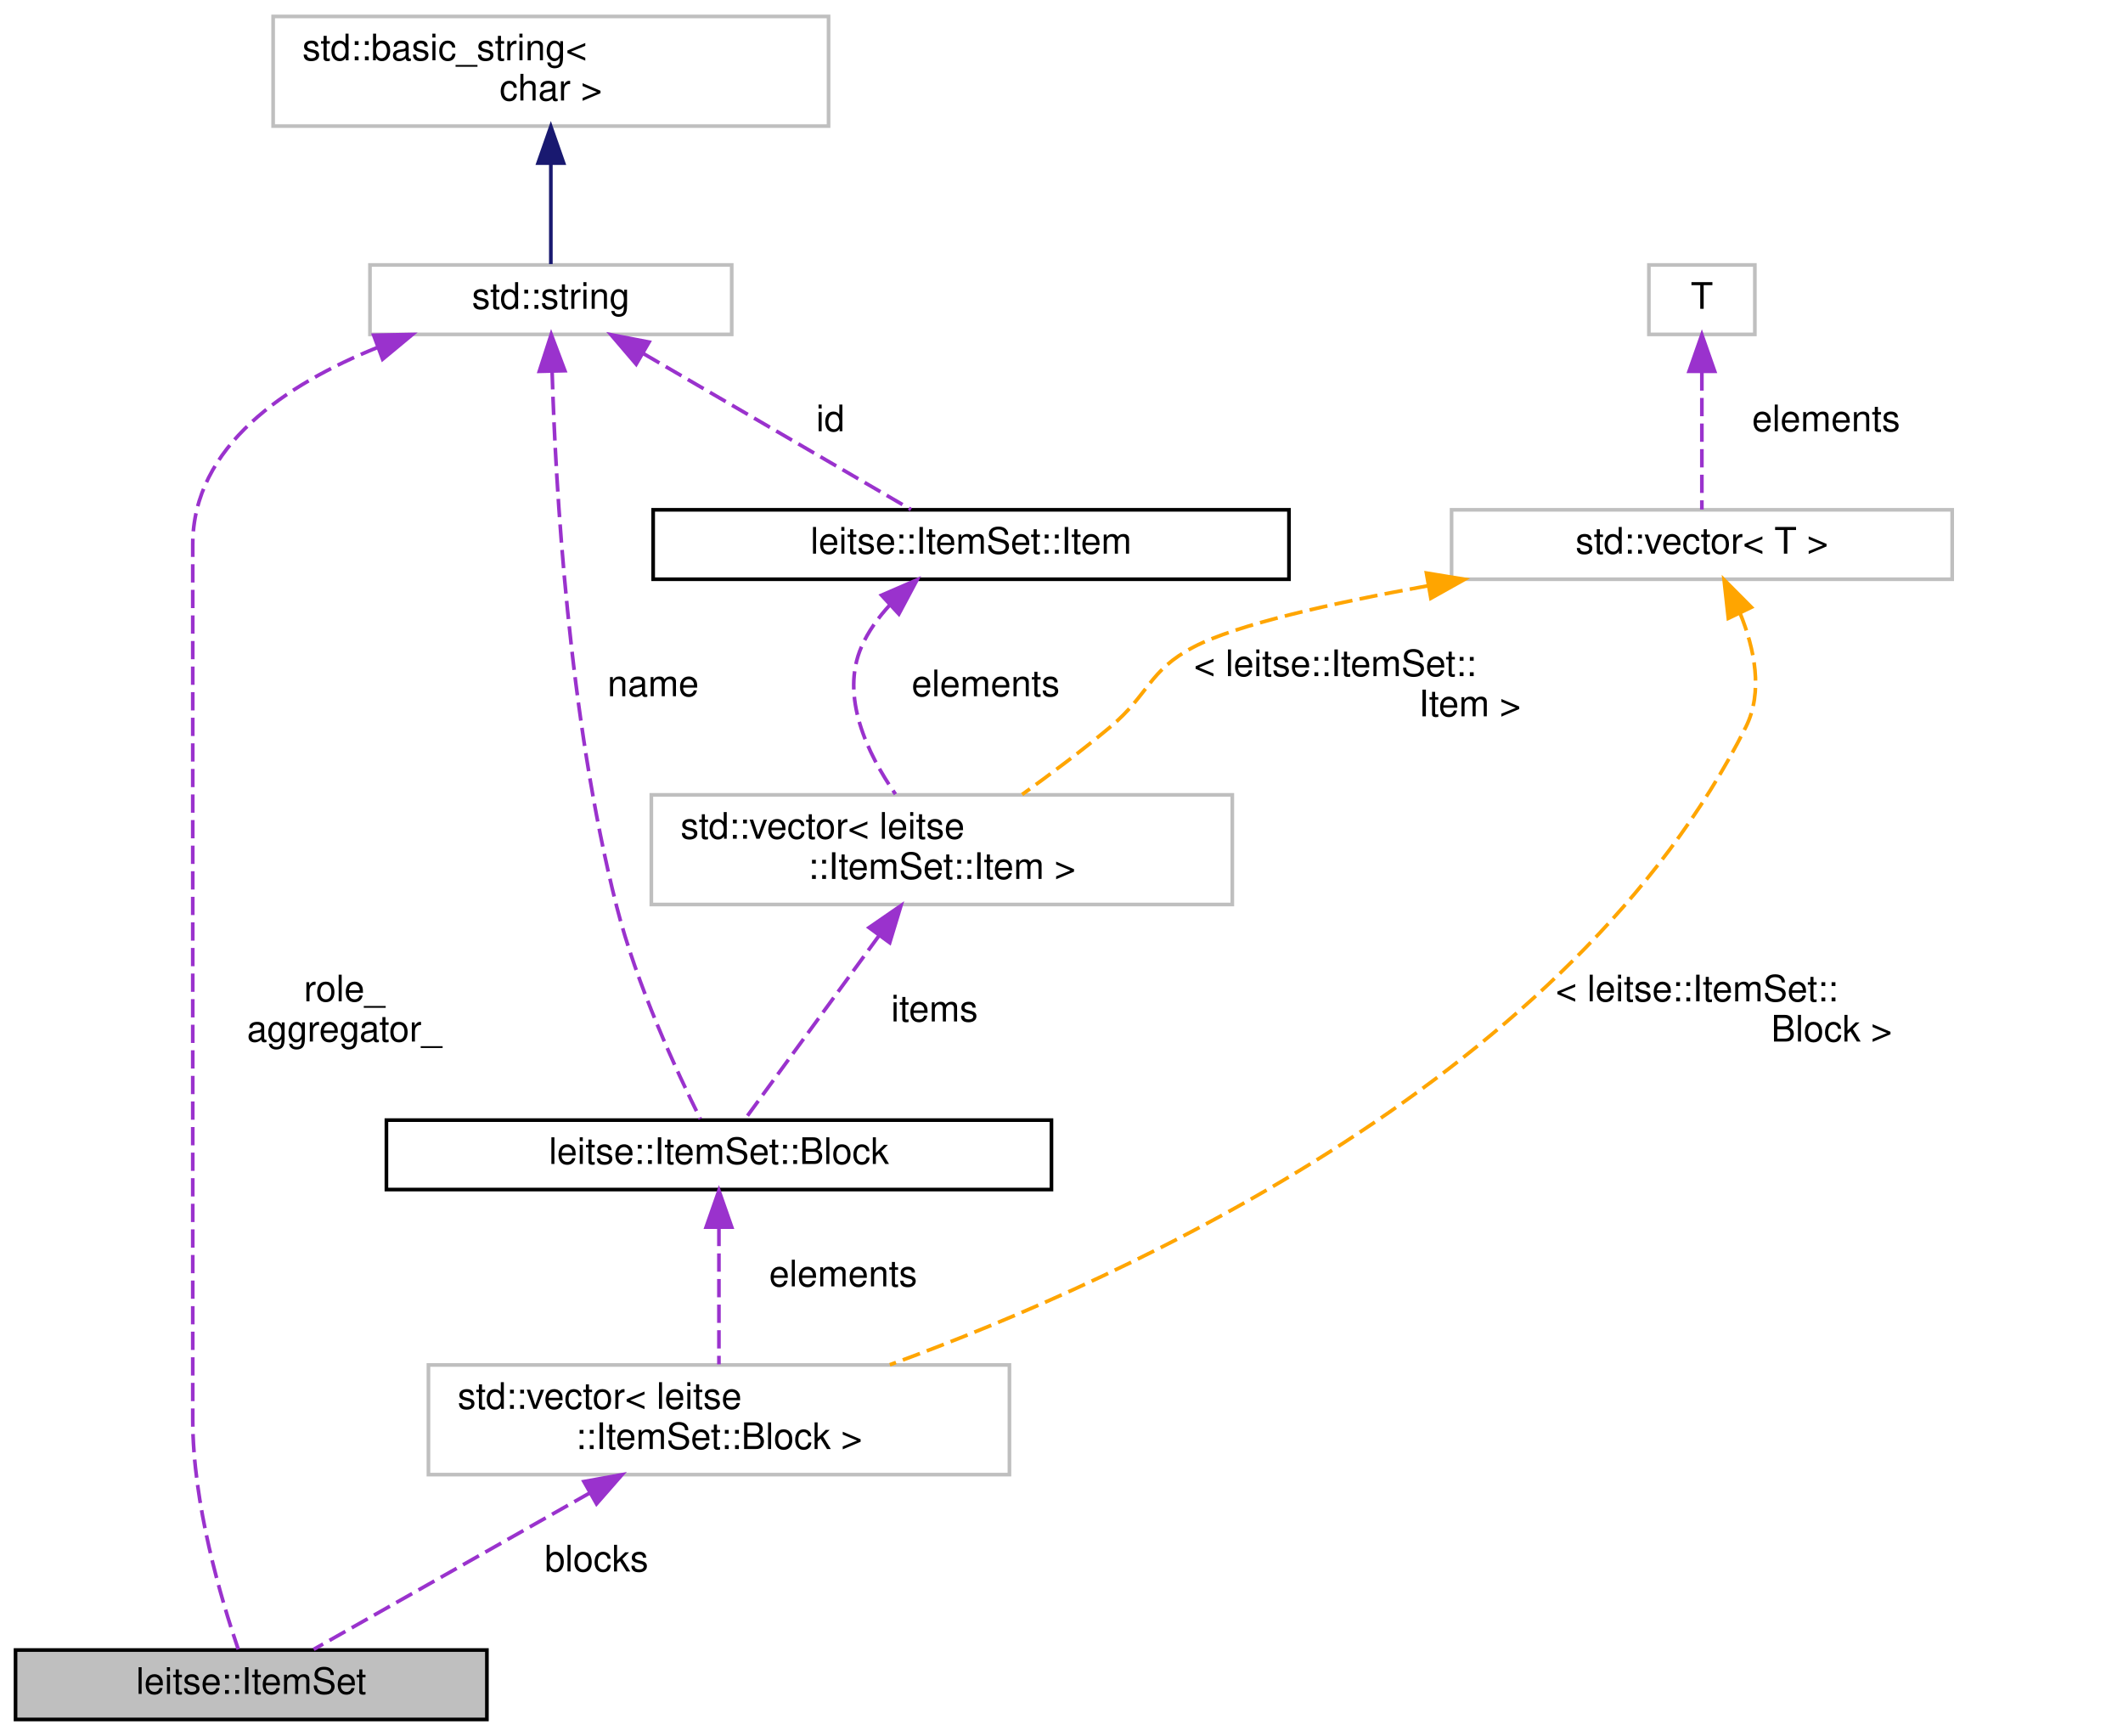
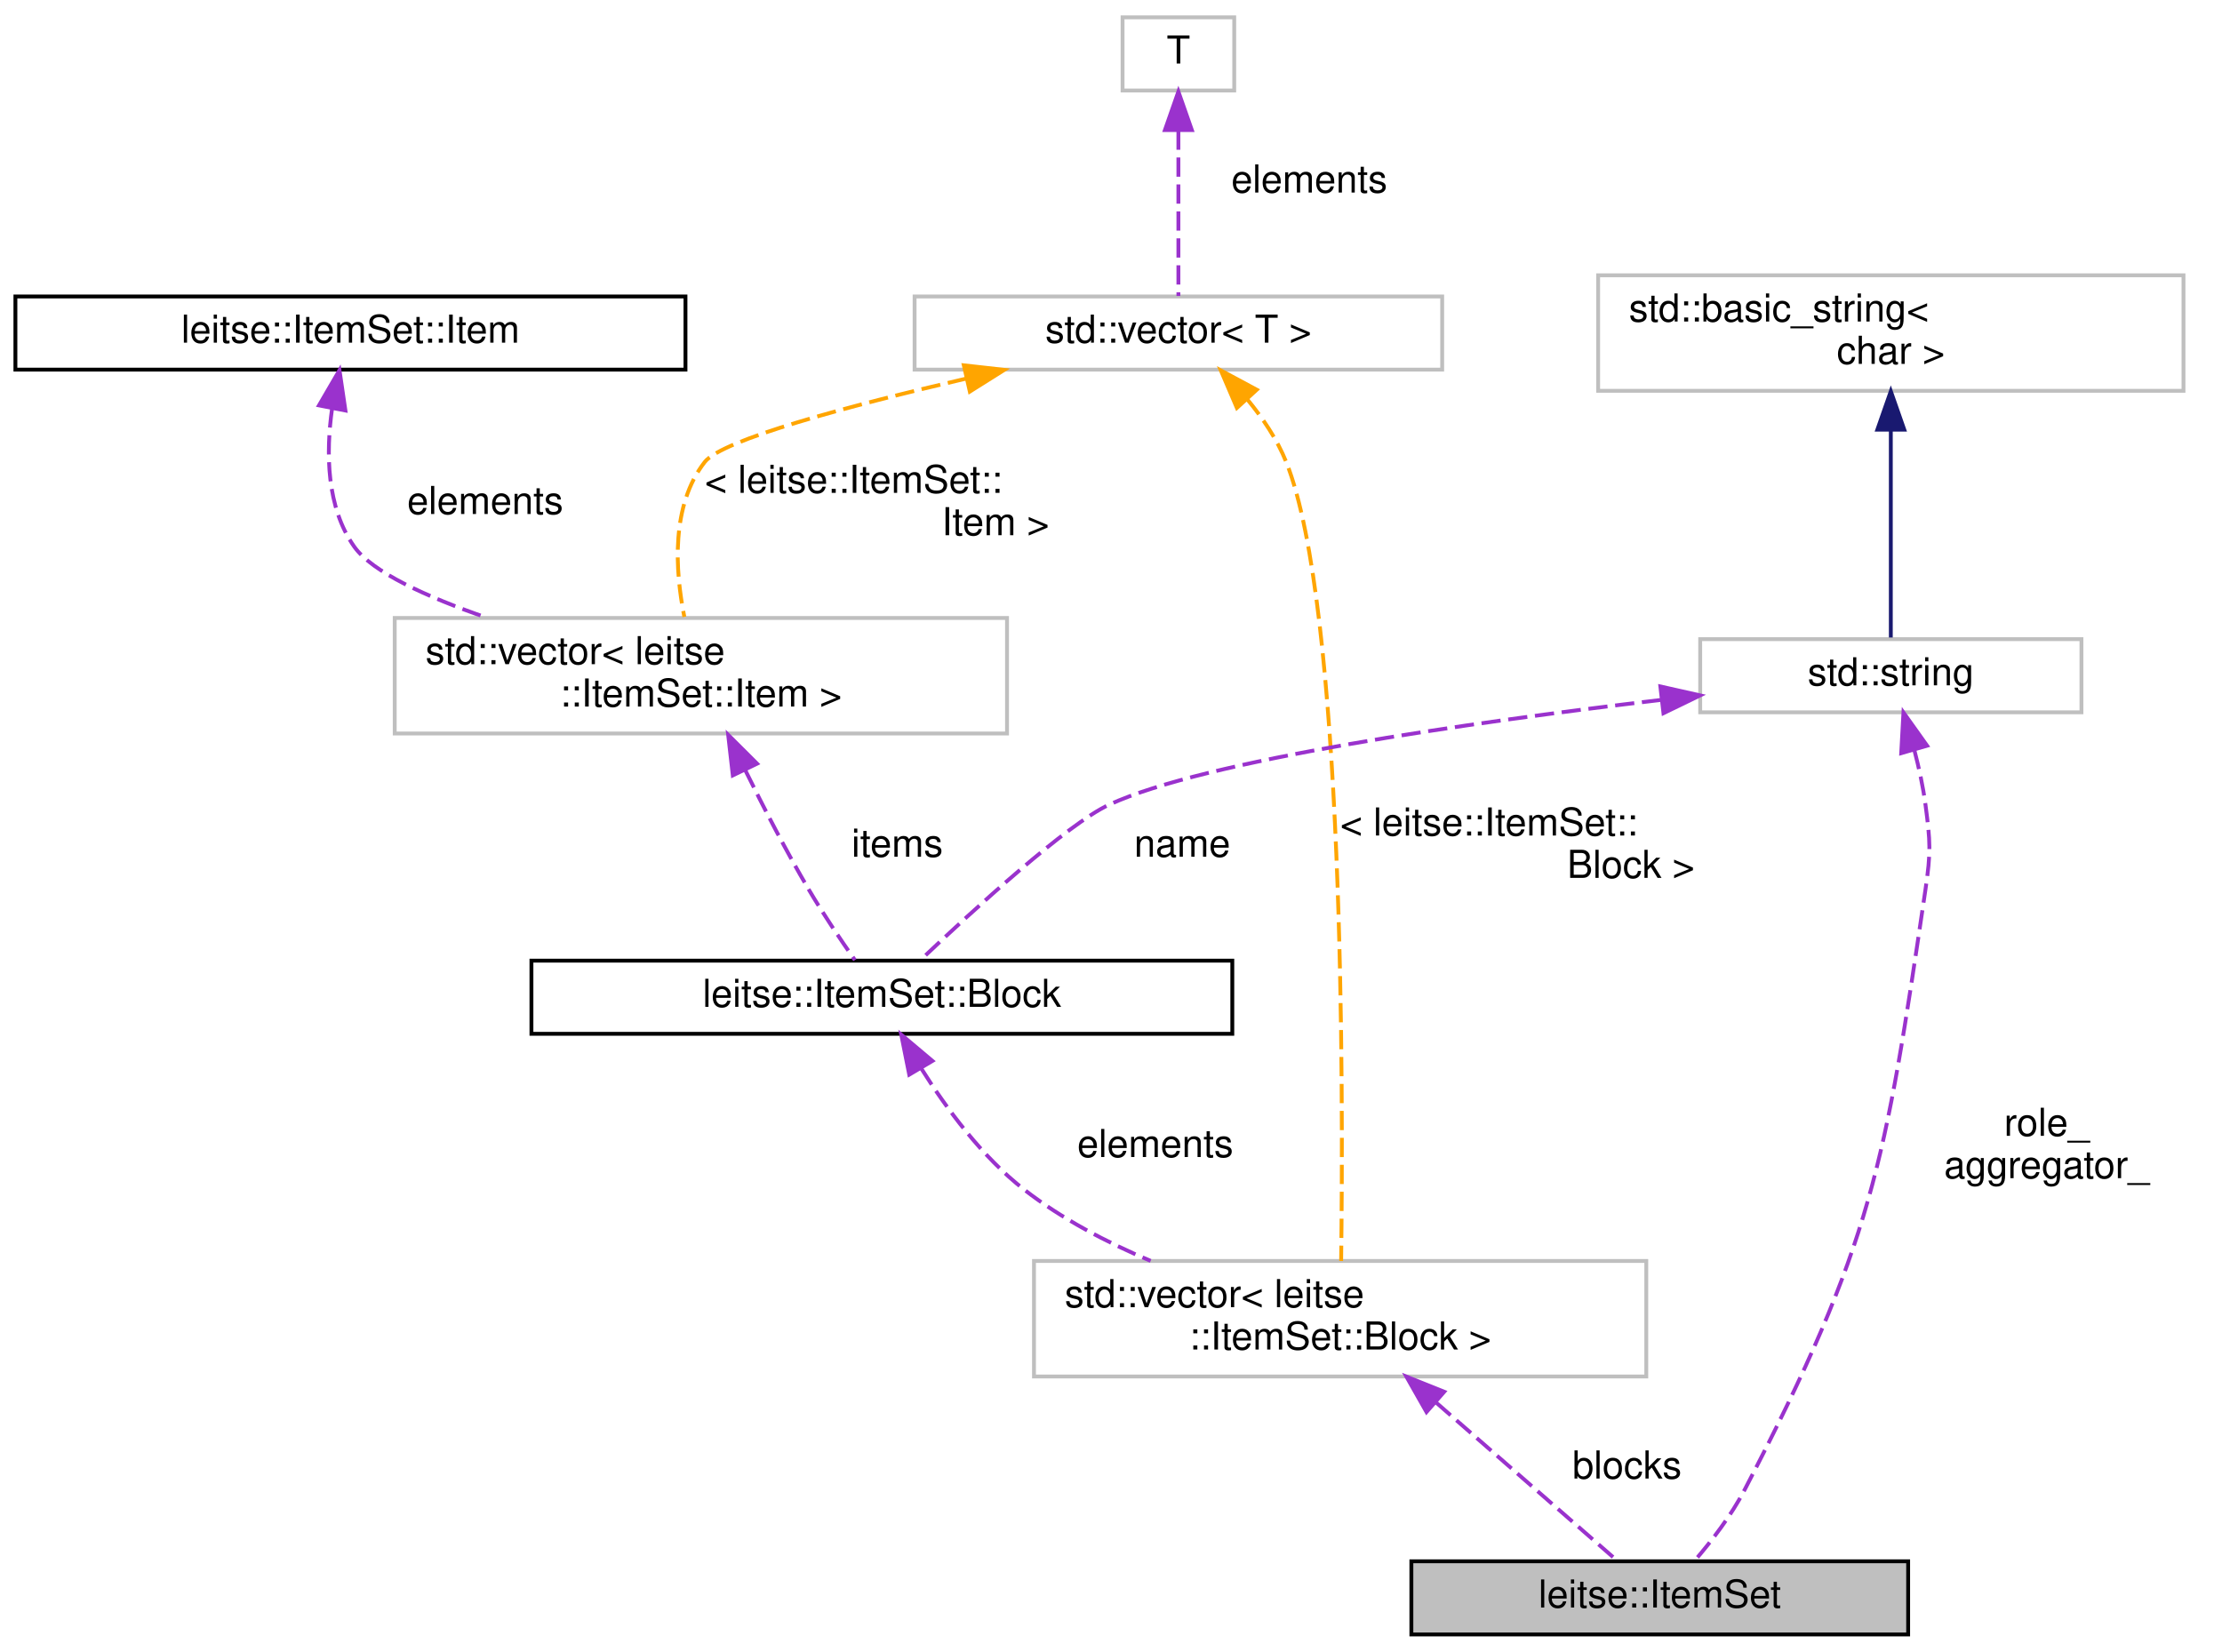
- <svg xmlns="http://www.w3.org/2000/svg" xmlns:xlink="http://www.w3.org/1999/xlink" width="581pt" height="475pt" viewBox="0.00 0.00 580.50 475.00">
-   <g id="graph0" class="graph" transform="scale(1 1) rotate(0) translate(4 471)">
+ <svg xmlns="http://www.w3.org/2000/svg" xmlns:xlink="http://www.w3.org/1999/xlink" width="577pt" height="429pt" viewBox="0.00 0.00 577.00 429.00">
+   <g id="graph0" class="graph" transform="scale(1 1) rotate(0) translate(4 425)">
    <g id="node1" class="node">
      <g id="a_node1">
        <a xlink:title=" ">
-           <polygon fill="#bfbfbf" stroke="#000000" points="0,-.5 0,-19.5 129,-19.5 129,-.5 0,-.5" />
-           <text text-anchor="middle" x="64.5" y="-7.5" font-family="Helvetica,sans-Serif" font-size="10.00" fill="#000000">leitse::ItemSet</text>
+           <polygon fill="#bfbfbf" stroke="#000000" points="362.5,-.5 362.5,-19.5 491.5,-19.5 491.5,-.5 362.5,-.5" />
+           <text text-anchor="middle" x="427" y="-7.5" font-family="Helvetica,sans-Serif" font-size="10.00" fill="#000000">leitse::ItemSet</text>
        </a>
      </g>
    </g>
    <g id="node2" class="node">
      <g id="a_node2">
        <a xlink:title=" ">
-           <polygon fill="none" stroke="#bfbfbf" points="113,-67.5 113,-97.5 272,-97.5 272,-67.5 113,-67.5" />
-           <text text-anchor="start" x="121" y="-85.5" font-family="Helvetica,sans-Serif" font-size="10.00" fill="#000000">std::vector&lt; leitse</text>
-           <text text-anchor="middle" x="192.5" y="-74.5" font-family="Helvetica,sans-Serif" font-size="10.00" fill="#000000">::ItemSet::Block &gt;</text>
+           <polygon fill="none" stroke="#bfbfbf" points="264.5,-67.5 264.5,-97.5 423.5,-97.5 423.5,-67.5 264.5,-67.5" />
+           <text text-anchor="start" x="272.5" y="-85.5" font-family="Helvetica,sans-Serif" font-size="10.00" fill="#000000">std::vector&lt; leitse</text>
+           <text text-anchor="middle" x="344" y="-74.5" font-family="Helvetica,sans-Serif" font-size="10.00" fill="#000000">::ItemSet::Block &gt;</text>
        </a>
      </g>
    </g>
    <g id="edge1" class="edge">
-       <path fill="none" stroke="#9a32cd" stroke-dasharray="5,2" d="M157.267,-62.544C132.642,-48.596 100.842,-30.584 81.595,-19.683" />
-       <polygon fill="#9a32cd" stroke="#9a32cd" points="155.552,-65.595 165.978,-67.478 159.002,-59.504 155.552,-65.595" />
-       <text text-anchor="middle" x="159" y="-41" font-family="Helvetica,sans-Serif" font-size="10.00" fill="#000000"> blocks</text>
+       <path fill="none" stroke="#9a32cd" stroke-dasharray="5,2" d="M368.926,-60.727C384.462,-47.157 403.707,-30.347 415.671,-19.896" />
+       <polygon fill="#9a32cd" stroke="#9a32cd" points="366.426,-58.263 361.198,-67.478 371.032,-63.535 366.426,-58.263" />
+       <text text-anchor="middle" x="418.5" y="-41" font-family="Helvetica,sans-Serif" font-size="10.00" fill="#000000"> blocks</text>
    </g>
    <g id="node3" class="node">
      <g id="a_node3">
        <a xlink:href="structleitse_1_1_item_set_1_1_block.html" target="_top" xlink:title=" ">
-           <polygon fill="none" stroke="#000000" points="101.5,-145.5 101.5,-164.5 283.5,-164.5 283.5,-145.5 101.5,-145.5" />
-           <text text-anchor="middle" x="192.5" y="-152.5" font-family="Helvetica,sans-Serif" font-size="10.00" fill="#000000">leitse::ItemSet::Block</text>
+           <polygon fill="none" stroke="#000000" points="134,-156.5 134,-175.5 316,-175.5 316,-156.5 134,-156.5" />
+           <text text-anchor="middle" x="225" y="-163.5" font-family="Helvetica,sans-Serif" font-size="10.00" fill="#000000">leitse::ItemSet::Block</text>
        </a>
      </g>
    </g>
    <g id="edge2" class="edge">
-       <path fill="none" stroke="#9a32cd" stroke-dasharray="5,2" d="M192.5,-135.018C192.5,-123.216 192.5,-108.513 192.5,-97.668" />
-       <polygon fill="#9a32cd" stroke="#9a32cd" points="189,-135.222 192.5,-145.222 196,-135.222 189,-135.222" />
-       <text text-anchor="middle" x="226.5" y="-119" font-family="Helvetica,sans-Serif" font-size="10.00" fill="#000000"> elements</text>
+       <path fill="none" stroke="#9a32cd" stroke-dasharray="5,2" d="M235.22,-147.514C241.747,-137.106 251.034,-124.525 262,-116 271.713,-108.449 283.363,-102.347 294.791,-97.524" />
+       <polygon fill="#9a32cd" stroke="#9a32cd" points="232.111,-145.895 230.033,-156.284 238.136,-149.459 232.111,-145.895" />
+       <text text-anchor="middle" x="296" y="-124.5" font-family="Helvetica,sans-Serif" font-size="10.00" fill="#000000"> elements</text>
    </g>
    <g id="node4" class="node">
      <g id="a_node4">
        <a xlink:title=" ">
-           <polygon fill="none" stroke="#bfbfbf" points="174,-223.5 174,-253.5 333,-253.5 333,-223.5 174,-223.5" />
-           <text text-anchor="start" x="182" y="-241.5" font-family="Helvetica,sans-Serif" font-size="10.00" fill="#000000">std::vector&lt; leitse</text>
-           <text text-anchor="middle" x="253.5" y="-230.5" font-family="Helvetica,sans-Serif" font-size="10.00" fill="#000000">::ItemSet::Item &gt;</text>
+           <polygon fill="none" stroke="#bfbfbf" points="98.5,-234.5 98.5,-264.5 257.5,-264.5 257.5,-234.5 98.5,-234.5" />
+           <text text-anchor="start" x="106.5" y="-252.5" font-family="Helvetica,sans-Serif" font-size="10.00" fill="#000000">std::vector&lt; leitse</text>
+           <text text-anchor="middle" x="178" y="-241.5" font-family="Helvetica,sans-Serif" font-size="10.00" fill="#000000">::ItemSet::Item &gt;</text>
        </a>
      </g>
    </g>
    <g id="edge3" class="edge">
-       <path fill="none" stroke="#9a32cd" stroke-dasharray="5,2" d="M236.304,-214.961C224.094,-198.247 208.345,-176.69 199.442,-164.502" />
-       <polygon fill="#9a32cd" stroke="#9a32cd" points="233.587,-217.175 242.312,-223.185 239.239,-213.045 233.587,-217.175" />
-       <text text-anchor="middle" x="251.5" y="-191.5" font-family="Helvetica,sans-Serif" font-size="10.00" fill="#000000"> items</text>
+       <path fill="none" stroke="#9a32cd" stroke-dasharray="5,2" d="M189.532,-224.96C194.348,-215.176 200.173,-203.907 206,-194 209.693,-187.721 214.267,-180.956 218.001,-175.648" />
+       <polygon fill="#9a32cd" stroke="#9a32cd" points="186.294,-223.617 185.09,-234.143 192.595,-226.665 186.294,-223.617" />
+       <text text-anchor="middle" x="229" y="-202.5" font-family="Helvetica,sans-Serif" font-size="10.00" fill="#000000"> items</text>
    </g>
    <g id="node5" class="node">
      <g id="a_node5">
        <a xlink:href="structleitse_1_1_item_set_1_1_item.html" target="_top" xlink:title=" ">
-           <polygon fill="none" stroke="#000000" points="174.5,-312.5 174.5,-331.5 348.5,-331.5 348.5,-312.5 174.5,-312.5" />
-           <text text-anchor="middle" x="261.5" y="-319.5" font-family="Helvetica,sans-Serif" font-size="10.00" fill="#000000">leitse::ItemSet::Item</text>
+           <polygon fill="none" stroke="#000000" points="0,-329 0,-348 174,-348 174,-329 0,-329" />
+           <text text-anchor="middle" x="87" y="-336" font-family="Helvetica,sans-Serif" font-size="10.00" fill="#000000">leitse::ItemSet::Item</text>
        </a>
      </g>
    </g>
    <g id="edge4" class="edge">
-       <path fill="none" stroke="#9a32cd" stroke-dasharray="5,2" d="M239.365,-305.551C236.166,-302.113 233.339,-298.231 231.5,-294 225.634,-280.501 233.045,-264.902 240.808,-253.685" />
-       <polygon fill="#9a32cd" stroke="#9a32cd" points="236.997,-308.129 246.721,-312.335 241.743,-302.983 236.997,-308.129" />
-       <text text-anchor="middle" x="265.5" y="-280.5" font-family="Helvetica,sans-Serif" font-size="10.00" fill="#000000"> elements</text>
+       <path fill="none" stroke="#9a32cd" stroke-dasharray="5,2" d="M82.239,-318.921C80.614,-307.451 80.74,-293.251 88,-283 92.674,-276.401 106.727,-269.994 122.38,-264.579" />
+       <polygon fill="#9a32cd" stroke="#9a32cd" points="78.826,-319.709 84.158,-328.864 85.699,-318.382 78.826,-319.709" />
+       <text text-anchor="middle" x="122" y="-291.5" font-family="Helvetica,sans-Serif" font-size="10.00" fill="#000000"> elements</text>
    </g>
    <g id="node6" class="node">
      <g id="a_node6">
        <a xlink:title="STL class.">
-           <polygon fill="none" stroke="#bfbfbf" points="97,-379.5 97,-398.5 196,-398.5 196,-379.5 97,-379.5" />
-           <text text-anchor="middle" x="146.5" y="-386.5" font-family="Helvetica,sans-Serif" font-size="10.00" fill="#000000">std::string</text>
+           <polygon fill="none" stroke="#bfbfbf" points="233.5,-329 233.5,-348 370.5,-348 370.5,-329 233.5,-329" />
+           <text text-anchor="middle" x="302" y="-336" font-family="Helvetica,sans-Serif" font-size="10.00" fill="#000000">std::vector&lt; T &gt;</text>
        </a>
      </g>
    </g>
-     <g id="edge11" class="edge">
-       <path fill="none" stroke="#9a32cd" stroke-dasharray="5,2" d="M99.102,-375.941C74.08,-365.857 48.5,-348.956 48.5,-322 48.5,-322 48.5,-322 48.5,-82.5 48.5,-59.556 56.235,-33.468 60.949,-19.7" />
-       <polygon fill="#9a32cd" stroke="#9a32cd" points="98.018,-379.271 108.611,-379.478 100.459,-372.711 98.018,-379.271" />
-       <text text-anchor="middle" x="90" y="-197" font-family="Helvetica,sans-Serif" font-size="10.00" fill="#000000"> role_</text>
-       <text text-anchor="middle" x="90" y="-186" font-family="Helvetica,sans-Serif" font-size="10.00" fill="#000000">aggregator_</text>
-     </g>
    <g id="edge9" class="edge">
-       <path fill="none" stroke="#9a32cd" stroke-dasharray="5,2" d="M146.842,-369.443C147.785,-338.078 151.314,-274.791 164.5,-223 169.981,-201.472 180.947,-177.794 187.409,-164.834" />
-       <polygon fill="#9a32cd" stroke="#9a32cd" points="143.342,-369.392 146.599,-379.474 150.34,-369.562 143.342,-369.392" />
-       <text text-anchor="middle" x="174.5" y="-280.5" font-family="Helvetica,sans-Serif" font-size="10.00" fill="#000000"> name</text>
+       <path fill="none" stroke="#ffa500" stroke-dasharray="5,2" d="M319.844,-321.337C323.881,-316.457 327.661,-310.863 330,-305 345.092,-267.162 344.83,-141.113 344.261,-97.502" />
+       <polygon fill="#ffa500" stroke="#ffa500" points="317.188,-319.054 313.019,-328.794 322.352,-323.781 317.188,-319.054" />
+       <text text-anchor="start" x="344" y="-208" font-family="Helvetica,sans-Serif" font-size="10.00" fill="#000000"> &lt; leitse::ItemSet::</text>
+       <text text-anchor="middle" x="419.5" y="-197" font-family="Helvetica,sans-Serif" font-size="10.00" fill="#000000">Block &gt;</text>
    </g>
    <g id="edge5" class="edge">
-       <path fill="none" stroke="#9a32cd" stroke-dasharray="5,2" d="M171.884,-374.211C194.172,-361.226 225.939,-342.718 245.054,-331.582" />
-       <polygon fill="#9a32cd" stroke="#9a32cd" points="169.855,-371.342 162.977,-379.401 173.379,-377.391 169.855,-371.342" />
-       <text text-anchor="middle" x="223" y="-353" font-family="Helvetica,sans-Serif" font-size="10.00" fill="#000000"> id</text>
+       <path fill="none" stroke="#ffa500" stroke-dasharray="5,2" d="M246.986,-326.695C216.367,-319.575 183.508,-310.791 179,-305 170.239,-293.745 171.274,-276.954 173.706,-264.79" />
+       <polygon fill="#ffa500" stroke="#ffa500" points="246.281,-330.124 256.81,-328.943 247.842,-323.301 246.281,-330.124" />
+       <text text-anchor="start" x="179" y="-297" font-family="Helvetica,sans-Serif" font-size="10.00" fill="#000000"> &lt; leitse::ItemSet::</text>
+       <text text-anchor="middle" x="254.5" y="-286" font-family="Helvetica,sans-Serif" font-size="10.00" fill="#000000">Item &gt;</text>
    </g>
    <g id="node7" class="node">
      <g id="a_node7">
-         <a xlink:title="STL class.">
-           <polygon fill="none" stroke="#bfbfbf" points="70.5,-436.5 70.5,-466.5 222.5,-466.5 222.5,-436.5 70.5,-436.5" />
-           <text text-anchor="start" x="78.5" y="-454.5" font-family="Helvetica,sans-Serif" font-size="10.00" fill="#000000">std::basic_string&lt;</text>
-           <text text-anchor="middle" x="146.5" y="-443.5" font-family="Helvetica,sans-Serif" font-size="10.00" fill="#000000"> char &gt;</text>
+         <a xlink:title=" ">
+           <polygon fill="none" stroke="#bfbfbf" points="287.5,-401.5 287.5,-420.5 316.5,-420.5 316.5,-401.5 287.5,-401.5" />
+           <text text-anchor="middle" x="302" y="-408.5" font-family="Helvetica,sans-Serif" font-size="10.00" fill="#000000">T</text>
        </a>
      </g>
    </g>
    <g id="edge6" class="edge">
-       <path fill="none" stroke="#191970" d="M146.5,-426.35C146.5,-416.648 146.5,-406.13 146.5,-398.736" />
-       <polygon fill="#191970" stroke="#191970" points="143,-426.37 146.5,-436.37 150,-426.37 143,-426.37" />
+       <path fill="none" stroke="#9a32cd" stroke-dasharray="5,2" d="M302,-391.105C302,-377.124 302,-359.035 302,-348.123" />
+       <polygon fill="#9a32cd" stroke="#9a32cd" points="298.5,-391.222 302,-401.222 305.5,-391.222 298.5,-391.222" />
+       <text text-anchor="middle" x="336" y="-375" font-family="Helvetica,sans-Serif" font-size="10.00" fill="#000000"> elements</text>
    </g>
    <g id="node8" class="node">
      <g id="a_node8">
        <a xlink:title="STL class.">
-           <polygon fill="none" stroke="#bfbfbf" points="393,-312.5 393,-331.5 530,-331.5 530,-312.5 393,-312.5" />
-           <text text-anchor="middle" x="461.5" y="-319.5" font-family="Helvetica,sans-Serif" font-size="10.00" fill="#000000">std::vector&lt; T &gt;</text>
+           <polygon fill="none" stroke="#bfbfbf" points="437.5,-240 437.5,-259 536.5,-259 536.5,-240 437.5,-240" />
+           <text text-anchor="middle" x="487" y="-247" font-family="Helvetica,sans-Serif" font-size="10.00" fill="#000000">std::string</text>
        </a>
      </g>
    </g>
    <g id="edge10" class="edge">
-       <path fill="none" stroke="#ffa500" stroke-dasharray="5,2" d="M471.962,-303.179C475.897,-293.493 478.371,-281.713 473.5,-272 425.959,-177.19 306.057,-121.945 239.262,-97.553" />
-       <polygon fill="#ffa500" stroke="#ffa500" points="468.737,-301.808 467.578,-312.339 475.052,-304.83 468.737,-301.808" />
-       <text text-anchor="start" x="421.5" y="-197" font-family="Helvetica,sans-Serif" font-size="10.00" fill="#000000"> &lt; leitse::ItemSet::</text>
-       <text text-anchor="middle" x="497" y="-186" font-family="Helvetica,sans-Serif" font-size="10.00" fill="#000000">Block &gt;</text>
+       <path fill="none" stroke="#9a32cd" stroke-dasharray="5,2" d="M493.128,-230.123C494.32,-225.539 495.388,-220.635 496,-216 497.279,-206.306 497.425,-203.673 496,-194 485.443,-122.362 482.393,-102.252 449,-38 445.579,-31.417 440.531,-24.854 436.133,-19.737" />
+       <polygon fill="#9a32cd" stroke="#9a32cd" points="489.699,-229.382 490.281,-239.96 496.423,-231.328 489.699,-229.382" />
+       <text text-anchor="middle" x="527.5" y="-130" font-family="Helvetica,sans-Serif" font-size="10.00" fill="#000000"> role_</text>
+       <text text-anchor="middle" x="527.5" y="-119" font-family="Helvetica,sans-Serif" font-size="10.00" fill="#000000">aggregator_</text>
    </g>
    <g id="edge7" class="edge">
-       <path fill="none" stroke="#ffa500" stroke-dasharray="5,2" d="M386.474,-310.698C360.084,-305.919 334.111,-300.059 322.5,-294 309.959,-287.456 310.353,-281.073 299.5,-272 291.92,-265.663 283.243,-259.166 275.483,-253.599" />
-       <polygon fill="#ffa500" stroke="#ffa500" points="386.124,-314.19 396.579,-312.475 387.337,-307.296 386.124,-314.19" />
-       <text text-anchor="start" x="322.5" y="-286" font-family="Helvetica,sans-Serif" font-size="10.00" fill="#000000"> &lt; leitse::ItemSet::</text>
-       <text text-anchor="middle" x="398" y="-275" font-family="Helvetica,sans-Serif" font-size="10.00" fill="#000000">Item &gt;</text>
+       <path fill="none" stroke="#9a32cd" stroke-dasharray="5,2" d="M427.327,-243.217C376.847,-237.252 308.87,-227.505 284,-216 273.155,-210.983 248.867,-188.77 235.073,-175.699" />
+       <polygon fill="#9a32cd" stroke="#9a32cd" points="427.155,-246.72 437.491,-244.395 427.961,-239.767 427.155,-246.72" />
+       <text text-anchor="middle" x="303" y="-202.5" font-family="Helvetica,sans-Serif" font-size="10.00" fill="#000000"> name</text>
    </g>
    <g id="node9" class="node">
      <g id="a_node9">
-         <a xlink:title=" ">
-           <polygon fill="none" stroke="#bfbfbf" points="447,-379.5 447,-398.5 476,-398.5 476,-379.5 447,-379.5" />
-           <text text-anchor="middle" x="461.5" y="-386.5" font-family="Helvetica,sans-Serif" font-size="10.00" fill="#000000">T</text>
+         <a xlink:title="STL class.">
+           <polygon fill="none" stroke="#bfbfbf" points="411,-323.5 411,-353.5 563,-353.5 563,-323.5 411,-323.5" />
+           <text text-anchor="start" x="419" y="-341.5" font-family="Helvetica,sans-Serif" font-size="10.00" fill="#000000">std::basic_string&lt;</text>
+           <text text-anchor="middle" x="487" y="-330.5" font-family="Helvetica,sans-Serif" font-size="10.00" fill="#000000"> char &gt;</text>
        </a>
      </g>
    </g>
    <g id="edge8" class="edge">
-       <path fill="none" stroke="#9a32cd" stroke-dasharray="5,2" d="M461.5,-369.108C461.5,-356.714 461.5,-341.326 461.5,-331.582" />
-       <polygon fill="#9a32cd" stroke="#9a32cd" points="458,-369.401 461.5,-379.401 465,-369.401 458,-369.401" />
-       <text text-anchor="middle" x="495.5" y="-353" font-family="Helvetica,sans-Serif" font-size="10.00" fill="#000000"> elements</text>
+       <path fill="none" stroke="#191970" d="M487,-313.321C487,-295.422 487,-272.348 487,-259.418" />
+       <polygon fill="#191970" stroke="#191970" points="483.5,-313.402 487,-323.402 490.5,-313.402 483.5,-313.402" />
    </g>
  </g>
</svg>
